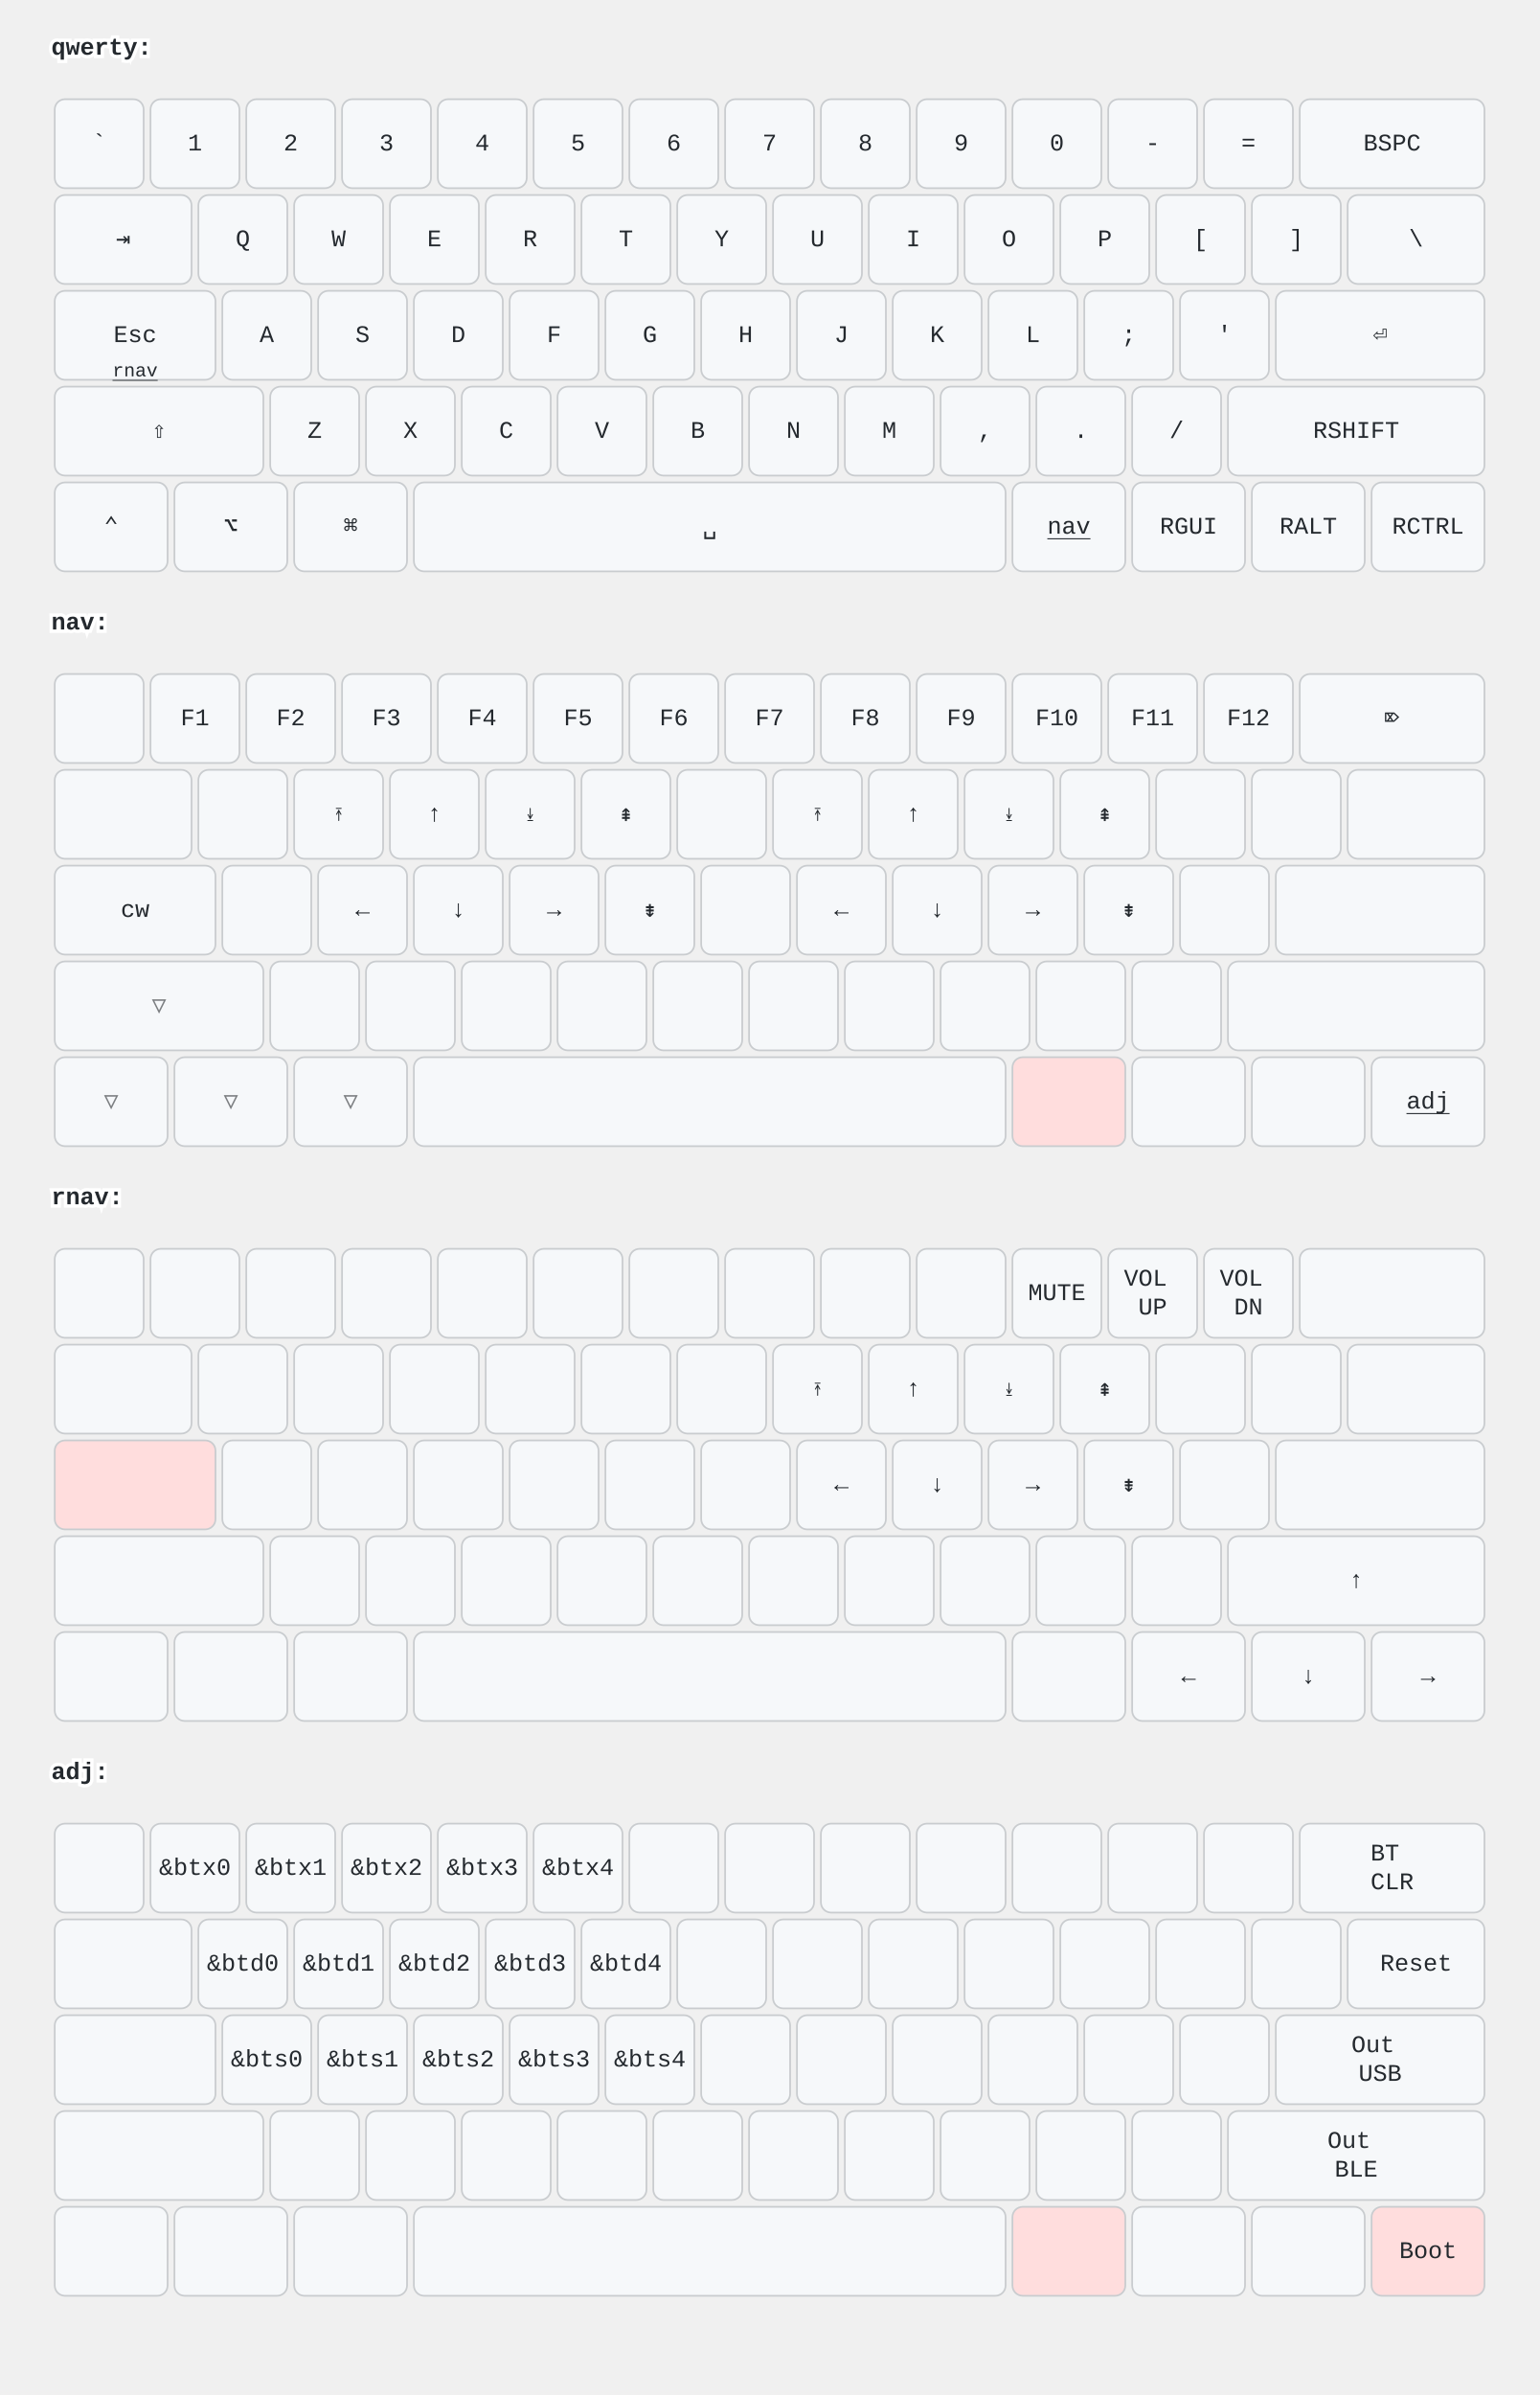
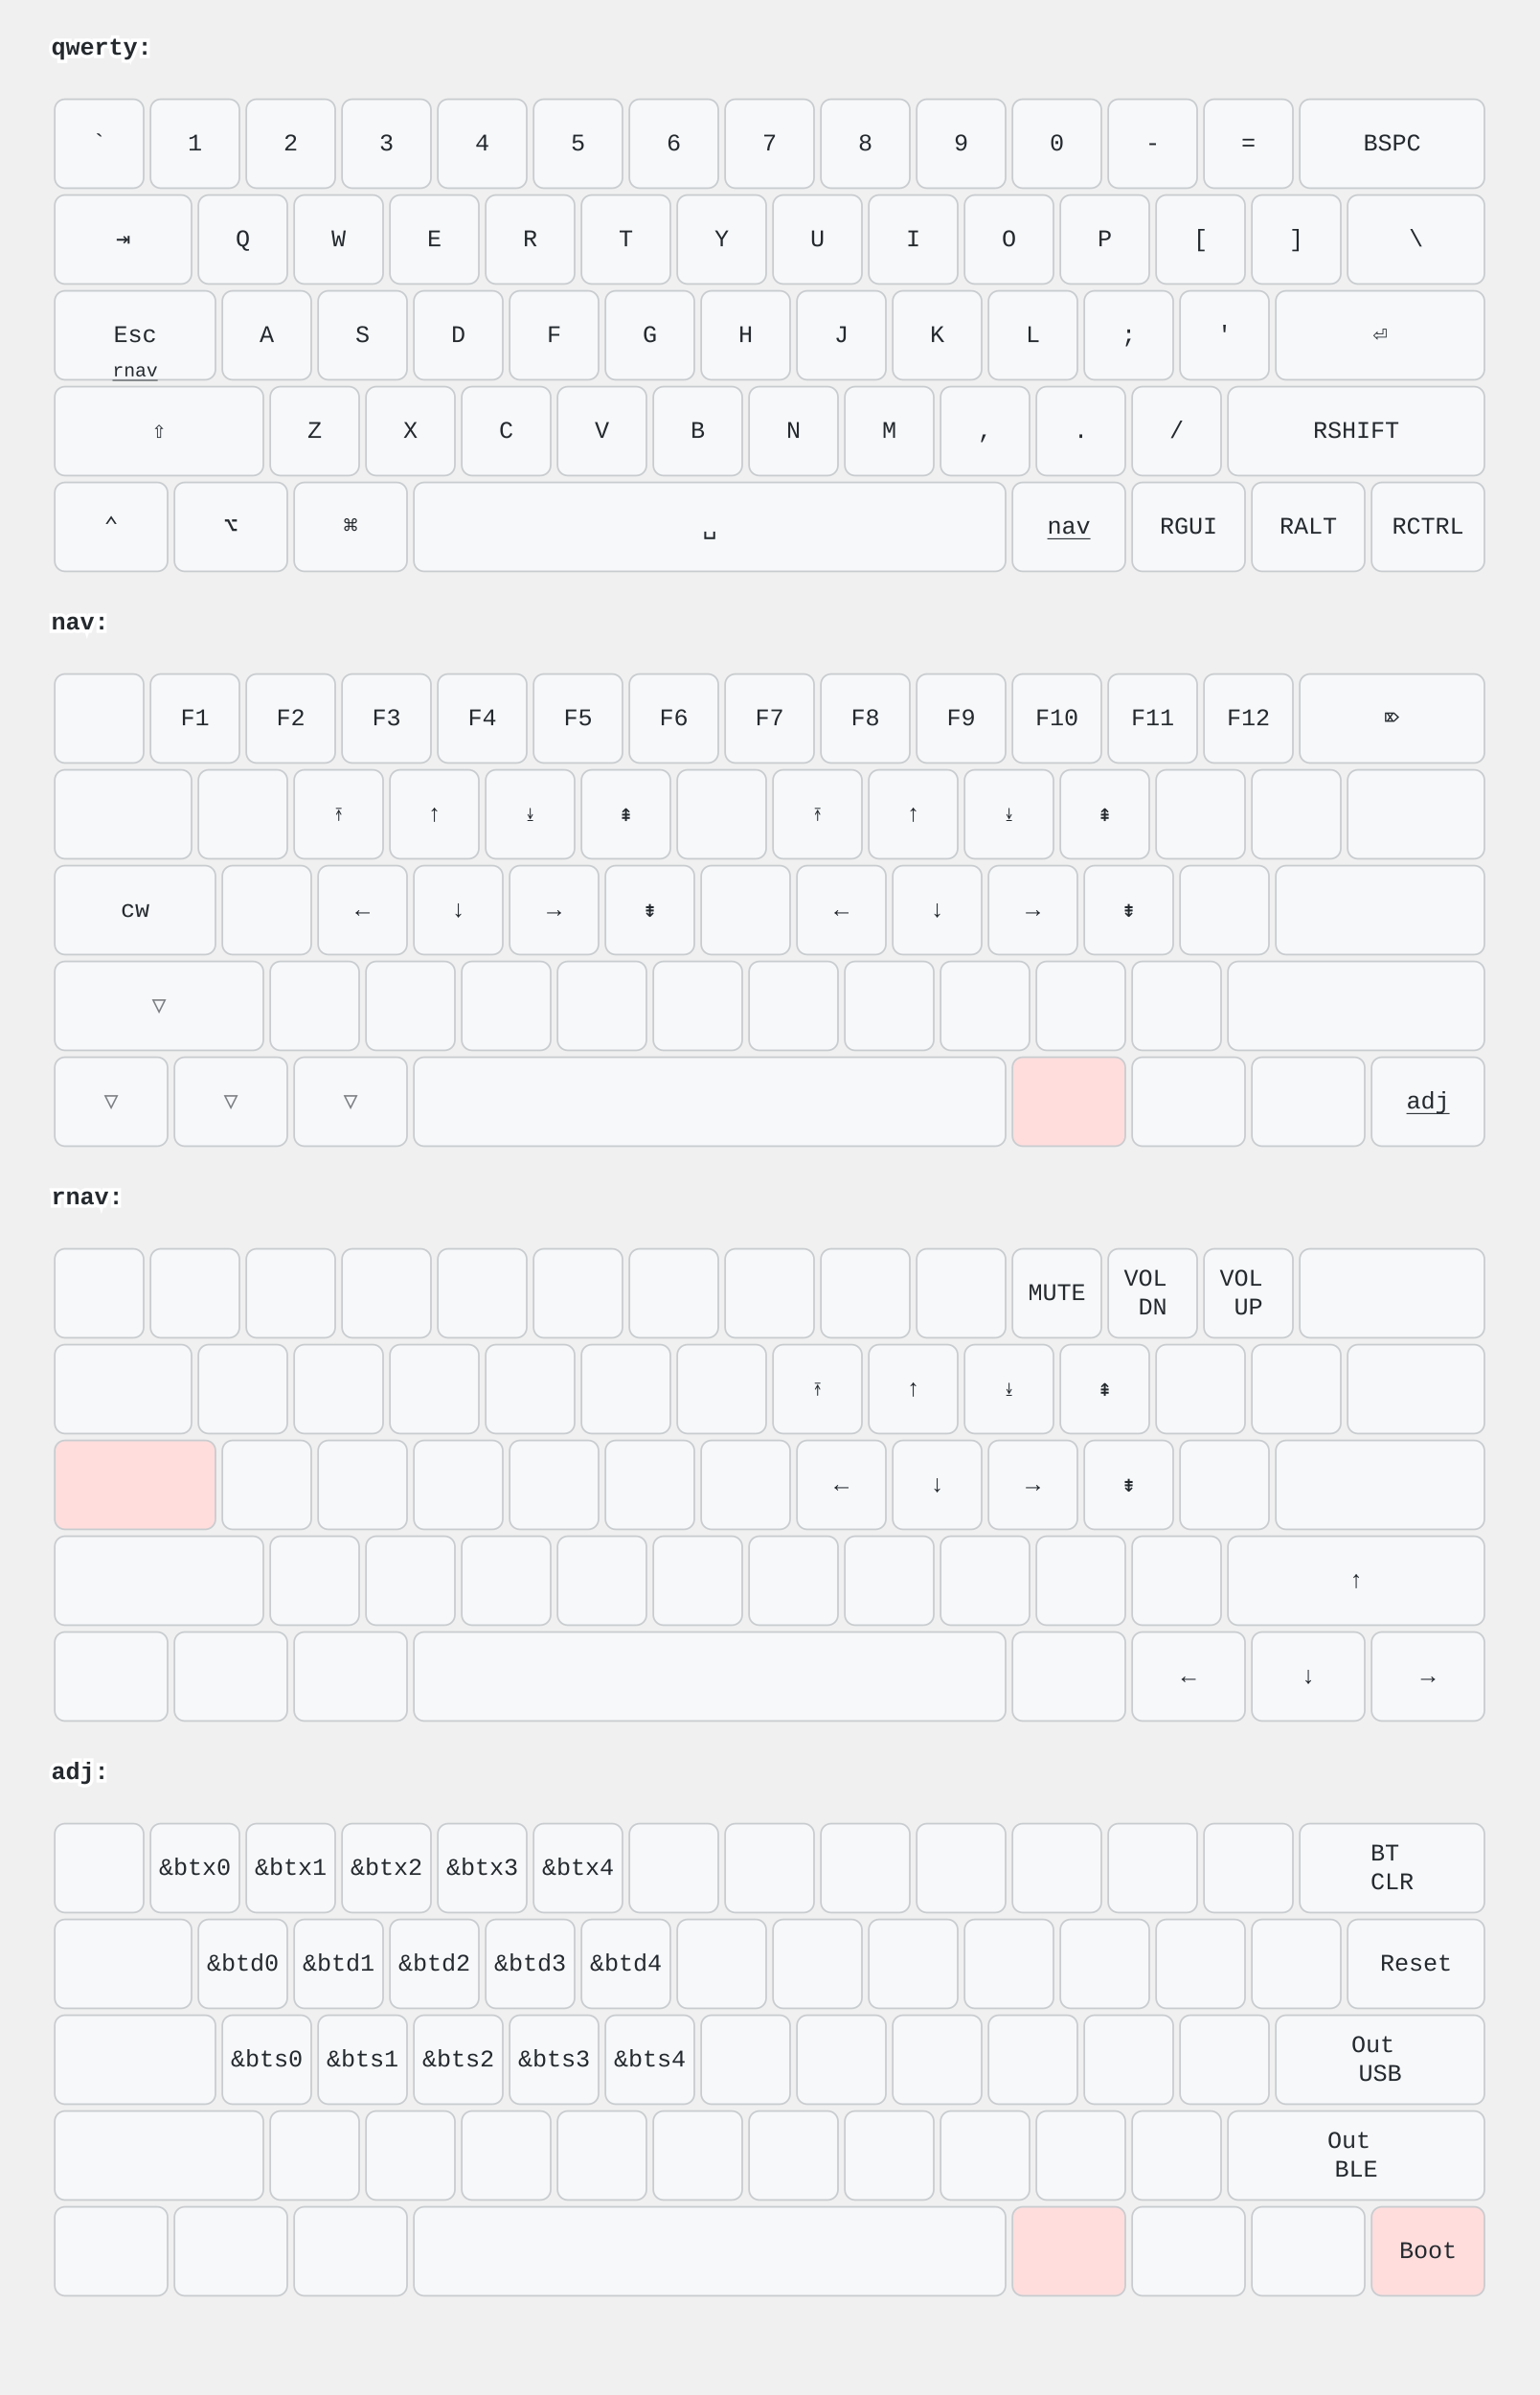
<svg xmlns="http://www.w3.org/2000/svg" width="900" height="1400" viewBox="0 0 900 1400" class="keymap">
  <style>/* inherit to force styles through use tags */
svg path {
    fill: inherit;
}

/* font and background color specifications */
svg.keymap {
    font-family: SFMono-Regular,Consolas,Liberation Mono,Menlo,monospace;
    font-size: 14px;
    font-kerning: normal;
    text-rendering: optimizeLegibility;
    fill: #24292e;
}

/* default key styling */
rect.key {
    fill: #f6f8fa;
}

rect.key, rect.combo {
    stroke: #c9cccf;
    stroke-width: 1;
}

/* default key side styling, only used is draw_key_sides is set */
rect.side {
    filter: brightness(90%);
}

/* color accent for combo boxes */
rect.combo, rect.combo-separate {
    fill: #cdf;
}

/* color accent for held keys */
rect.held, rect.combo.held {
    fill: #fdd;
}

/* color accent for ghost (optional) keys */
rect.ghost, rect.combo.ghost {
    stroke-dasharray: 4, 4;
    stroke-width: 2;
}

text {
    text-anchor: middle;
    dominant-baseline: middle;
}

/* styling for layer labels */
text.label {
    font-weight: bold;
    text-anchor: start;
    stroke: white;
    stroke-width: 4;
    paint-order: stroke;
}

/* styling for optional footer */
text.footer {
    text-anchor: end;
    dominant-baseline: auto;
    stroke: white;
    stroke-width: 4;
    paint-order: stroke;
}

/* styling for combo tap, and key hold/shifted label text */
text.combo, text.hold, text.shifted {
    font-size: 11px;
}

text.hold {
    text-anchor: middle;
    dominant-baseline: auto;
}

text.shifted {
    text-anchor: middle;
    dominant-baseline: hanging;
}

text.layer-activator {
    text-decoration: underline;
}

/* styling for hold/shifted label text in combo box */
text.combo.hold, text.combo.shifted {
    font-size: 8px;
}

/* lighter symbol for transparent keys */
text.trans {
    fill: #7b7e81;
}

/* styling for combo dendrons */
path.combo {
    stroke-width: 1;
    stroke: gray;
    fill: none;
}

/* Start Tabler Icons Cleanup */
/* cannot use height/width with glyphs */
.icon-tabler &gt; path {
    fill: inherit;
    stroke: inherit;
    stroke-width: 2;
}
/* hide tabler's default box */
.icon-tabler &gt; path[stroke="none"][fill="none"] {
    visibility: hidden;
}
/* End Tabler Icons Cleanup */
</style>
  <g transform="translate(30, 0)" class="layer-qwerty">
    <text x="0" y="28" class="label" id="qwerty">qwerty:</text>
    <g transform="translate(0, 56)">
      <g transform="translate(28, 28)" class="key keypos-0">
        <rect rx="6" ry="6" x="-26" y="-26" width="52" height="52" class="key" />
        <text x="0" y="0" class="key tap">`</text>
      </g>
      <g transform="translate(84, 28)" class="key keypos-1">
        <rect rx="6" ry="6" x="-26" y="-26" width="52" height="52" class="key" />
        <text x="0" y="0" class="key tap">1</text>
      </g>
      <g transform="translate(140, 28)" class="key keypos-2">
        <rect rx="6" ry="6" x="-26" y="-26" width="52" height="52" class="key" />
        <text x="0" y="0" class="key tap">2</text>
      </g>
      <g transform="translate(196, 28)" class="key keypos-3">
        <rect rx="6" ry="6" x="-26" y="-26" width="52" height="52" class="key" />
        <text x="0" y="0" class="key tap">3</text>
      </g>
      <g transform="translate(252, 28)" class="key keypos-4">
        <rect rx="6" ry="6" x="-26" y="-26" width="52" height="52" class="key" />
        <text x="0" y="0" class="key tap">4</text>
      </g>
      <g transform="translate(308, 28)" class="key keypos-5">
        <rect rx="6" ry="6" x="-26" y="-26" width="52" height="52" class="key" />
        <text x="0" y="0" class="key tap">5</text>
      </g>
      <g transform="translate(364, 28)" class="key keypos-6">
        <rect rx="6" ry="6" x="-26" y="-26" width="52" height="52" class="key" />
        <text x="0" y="0" class="key tap">6</text>
      </g>
      <g transform="translate(420, 28)" class="key keypos-7">
        <rect rx="6" ry="6" x="-26" y="-26" width="52" height="52" class="key" />
        <text x="0" y="0" class="key tap">7</text>
      </g>
      <g transform="translate(476, 28)" class="key keypos-8">
        <rect rx="6" ry="6" x="-26" y="-26" width="52" height="52" class="key" />
        <text x="0" y="0" class="key tap">8</text>
      </g>
      <g transform="translate(532, 28)" class="key keypos-9">
        <rect rx="6" ry="6" x="-26" y="-26" width="52" height="52" class="key" />
        <text x="0" y="0" class="key tap">9</text>
      </g>
      <g transform="translate(588, 28)" class="key keypos-10">
        <rect rx="6" ry="6" x="-26" y="-26" width="52" height="52" class="key" />
        <text x="0" y="0" class="key tap">0</text>
      </g>
      <g transform="translate(644, 28)" class="key keypos-11">
        <rect rx="6" ry="6" x="-26" y="-26" width="52" height="52" class="key" />
        <text x="0" y="0" class="key tap">-</text>
      </g>
      <g transform="translate(700, 28)" class="key keypos-12">
        <rect rx="6" ry="6" x="-26" y="-26" width="52" height="52" class="key" />
        <text x="0" y="0" class="key tap">=</text>
      </g>
      <g transform="translate(784, 28)" class="key keypos-13">
        <rect rx="6" ry="6" x="-54" y="-26" width="108" height="52" class="key" />
        <text x="0" y="0" class="key tap">BSPC</text>
      </g>
      <g transform="translate(42, 84)" class="key keypos-14">
        <rect rx="6" ry="6" x="-40" y="-26" width="80" height="52" class="key" />
        <text x="0" y="0" class="key tap">⇥</text>
      </g>
      <g transform="translate(112, 84)" class="key keypos-15">
        <rect rx="6" ry="6" x="-26" y="-26" width="52" height="52" class="key" />
        <text x="0" y="0" class="key tap">Q</text>
      </g>
      <g transform="translate(168, 84)" class="key keypos-16">
        <rect rx="6" ry="6" x="-26" y="-26" width="52" height="52" class="key" />
        <text x="0" y="0" class="key tap">W</text>
      </g>
      <g transform="translate(224, 84)" class="key keypos-17">
        <rect rx="6" ry="6" x="-26" y="-26" width="52" height="52" class="key" />
        <text x="0" y="0" class="key tap">E</text>
      </g>
      <g transform="translate(280, 84)" class="key keypos-18">
        <rect rx="6" ry="6" x="-26" y="-26" width="52" height="52" class="key" />
        <text x="0" y="0" class="key tap">R</text>
      </g>
      <g transform="translate(336, 84)" class="key keypos-19">
        <rect rx="6" ry="6" x="-26" y="-26" width="52" height="52" class="key" />
        <text x="0" y="0" class="key tap">T</text>
      </g>
      <g transform="translate(392, 84)" class="key keypos-20">
        <rect rx="6" ry="6" x="-26" y="-26" width="52" height="52" class="key" />
        <text x="0" y="0" class="key tap">Y</text>
      </g>
      <g transform="translate(448, 84)" class="key keypos-21">
        <rect rx="6" ry="6" x="-26" y="-26" width="52" height="52" class="key" />
        <text x="0" y="0" class="key tap">U</text>
      </g>
      <g transform="translate(504, 84)" class="key keypos-22">
        <rect rx="6" ry="6" x="-26" y="-26" width="52" height="52" class="key" />
        <text x="0" y="0" class="key tap">I</text>
      </g>
      <g transform="translate(560, 84)" class="key keypos-23">
        <rect rx="6" ry="6" x="-26" y="-26" width="52" height="52" class="key" />
        <text x="0" y="0" class="key tap">O</text>
      </g>
      <g transform="translate(616, 84)" class="key keypos-24">
        <rect rx="6" ry="6" x="-26" y="-26" width="52" height="52" class="key" />
        <text x="0" y="0" class="key tap">P</text>
      </g>
      <g transform="translate(672, 84)" class="key keypos-25">
        <rect rx="6" ry="6" x="-26" y="-26" width="52" height="52" class="key" />
        <text x="0" y="0" class="key tap">[</text>
      </g>
      <g transform="translate(728, 84)" class="key keypos-26">
        <rect rx="6" ry="6" x="-26" y="-26" width="52" height="52" class="key" />
        <text x="0" y="0" class="key tap">]</text>
      </g>
      <g transform="translate(798, 84)" class="key keypos-27">
        <rect rx="6" ry="6" x="-40" y="-26" width="80" height="52" class="key" />
        <text x="0" y="0" class="key tap">\</text>
      </g>
      <g transform="translate(49, 140)" class="key keypos-28">
        <rect rx="6" ry="6" x="-47" y="-26" width="94" height="52" class="key" />
        <text x="0" y="0" class="key tap">Esc</text>
        <a href="#rnav">
          <text x="0" y="24" class="key hold layer-activator">rnav</text>
        </a>
      </g>
      <g transform="translate(126, 140)" class="key keypos-29">
        <rect rx="6" ry="6" x="-26" y="-26" width="52" height="52" class="key" />
        <text x="0" y="0" class="key tap">A</text>
      </g>
      <g transform="translate(182, 140)" class="key keypos-30">
        <rect rx="6" ry="6" x="-26" y="-26" width="52" height="52" class="key" />
        <text x="0" y="0" class="key tap">S</text>
      </g>
      <g transform="translate(238, 140)" class="key keypos-31">
        <rect rx="6" ry="6" x="-26" y="-26" width="52" height="52" class="key" />
        <text x="0" y="0" class="key tap">D</text>
      </g>
      <g transform="translate(294, 140)" class="key keypos-32">
        <rect rx="6" ry="6" x="-26" y="-26" width="52" height="52" class="key" />
        <text x="0" y="0" class="key tap">F</text>
      </g>
      <g transform="translate(350, 140)" class="key keypos-33">
        <rect rx="6" ry="6" x="-26" y="-26" width="52" height="52" class="key" />
        <text x="0" y="0" class="key tap">G</text>
      </g>
      <g transform="translate(406, 140)" class="key keypos-34">
        <rect rx="6" ry="6" x="-26" y="-26" width="52" height="52" class="key" />
        <text x="0" y="0" class="key tap">H</text>
      </g>
      <g transform="translate(462, 140)" class="key keypos-35">
        <rect rx="6" ry="6" x="-26" y="-26" width="52" height="52" class="key" />
        <text x="0" y="0" class="key tap">J</text>
      </g>
      <g transform="translate(518, 140)" class="key keypos-36">
        <rect rx="6" ry="6" x="-26" y="-26" width="52" height="52" class="key" />
        <text x="0" y="0" class="key tap">K</text>
      </g>
      <g transform="translate(574, 140)" class="key keypos-37">
        <rect rx="6" ry="6" x="-26" y="-26" width="52" height="52" class="key" />
        <text x="0" y="0" class="key tap">L</text>
      </g>
      <g transform="translate(630, 140)" class="key keypos-38">
        <rect rx="6" ry="6" x="-26" y="-26" width="52" height="52" class="key" />
        <text x="0" y="0" class="key tap">;</text>
      </g>
      <g transform="translate(686, 140)" class="key keypos-39">
        <rect rx="6" ry="6" x="-26" y="-26" width="52" height="52" class="key" />
        <text x="0" y="0" class="key tap">'</text>
      </g>
      <g transform="translate(777, 140)" class="key keypos-40">
        <rect rx="6" ry="6" x="-61" y="-26" width="122" height="52" class="key" />
        <text x="0" y="0" class="key tap">⏎</text>
      </g>
      <g transform="translate(63, 196)" class="key keypos-41">
        <rect rx="6" ry="6" x="-61" y="-26" width="122" height="52" class="key" />
        <text x="0" y="0" class="key tap">⇧</text>
      </g>
      <g transform="translate(154, 196)" class="key keypos-42">
        <rect rx="6" ry="6" x="-26" y="-26" width="52" height="52" class="key" />
        <text x="0" y="0" class="key tap">Z</text>
      </g>
      <g transform="translate(210, 196)" class="key keypos-43">
        <rect rx="6" ry="6" x="-26" y="-26" width="52" height="52" class="key" />
        <text x="0" y="0" class="key tap">X</text>
      </g>
      <g transform="translate(266, 196)" class="key keypos-44">
        <rect rx="6" ry="6" x="-26" y="-26" width="52" height="52" class="key" />
        <text x="0" y="0" class="key tap">C</text>
      </g>
      <g transform="translate(322, 196)" class="key keypos-45">
        <rect rx="6" ry="6" x="-26" y="-26" width="52" height="52" class="key" />
        <text x="0" y="0" class="key tap">V</text>
      </g>
      <g transform="translate(378, 196)" class="key keypos-46">
        <rect rx="6" ry="6" x="-26" y="-26" width="52" height="52" class="key" />
        <text x="0" y="0" class="key tap">B</text>
      </g>
      <g transform="translate(434, 196)" class="key keypos-47">
        <rect rx="6" ry="6" x="-26" y="-26" width="52" height="52" class="key" />
        <text x="0" y="0" class="key tap">N</text>
      </g>
      <g transform="translate(490, 196)" class="key keypos-48">
        <rect rx="6" ry="6" x="-26" y="-26" width="52" height="52" class="key" />
        <text x="0" y="0" class="key tap">M</text>
      </g>
      <g transform="translate(546, 196)" class="key keypos-49">
        <rect rx="6" ry="6" x="-26" y="-26" width="52" height="52" class="key" />
        <text x="0" y="0" class="key tap">,</text>
      </g>
      <g transform="translate(602, 196)" class="key keypos-50">
        <rect rx="6" ry="6" x="-26" y="-26" width="52" height="52" class="key" />
        <text x="0" y="0" class="key tap">.</text>
      </g>
      <g transform="translate(658, 196)" class="key keypos-51">
        <rect rx="6" ry="6" x="-26" y="-26" width="52" height="52" class="key" />
        <text x="0" y="0" class="key tap">/</text>
      </g>
      <g transform="translate(763, 196)" class="key keypos-52">
        <rect rx="6" ry="6" x="-75" y="-26" width="150" height="52" class="key" />
        <text x="0" y="0" class="key tap">RSHIFT</text>
      </g>
      <g transform="translate(35, 252)" class="key keypos-53">
        <rect rx="6" ry="6" x="-33" y="-26" width="66" height="52" class="key" />
        <text x="0" y="0" class="key tap">⌃</text>
      </g>
      <g transform="translate(105, 252)" class="key keypos-54">
        <rect rx="6" ry="6" x="-33" y="-26" width="66" height="52" class="key" />
        <text x="0" y="0" class="key tap">⌥</text>
      </g>
      <g transform="translate(175, 252)" class="key keypos-55">
        <rect rx="6" ry="6" x="-33" y="-26" width="66" height="52" class="key" />
        <text x="0" y="0" class="key tap">⌘</text>
      </g>
      <g transform="translate(385, 252)" class="key keypos-56">
        <rect rx="6" ry="6" x="-173" y="-26" width="346" height="52" class="key" />
        <text x="0" y="0" class="key tap">␣</text>
      </g>
      <g transform="translate(595, 252)" class="key keypos-57">
        <rect rx="6" ry="6" x="-33" y="-26" width="66" height="52" class="key" />
        <a href="#nav">
          <text x="0" y="0" class="key tap layer-activator">nav</text>
        </a>
      </g>
      <g transform="translate(665, 252)" class="key keypos-58">
        <rect rx="6" ry="6" x="-33" y="-26" width="66" height="52" class="key" />
        <text x="0" y="0" class="key tap">RGUI</text>
      </g>
      <g transform="translate(735, 252)" class="key keypos-59">
        <rect rx="6" ry="6" x="-33" y="-26" width="66" height="52" class="key" />
        <text x="0" y="0" class="key tap">RALT</text>
      </g>
      <g transform="translate(805, 252)" class="key keypos-60">
        <rect rx="6" ry="6" x="-33" y="-26" width="66" height="52" class="key" />
        <text x="0" y="0" class="key tap">RCTRL</text>
      </g>
    </g>
  </g>
  <g transform="translate(30, 336)" class="layer-nav">
    <text x="0" y="28" class="label" id="nav">nav:</text>
    <g transform="translate(0, 56)">
      <g transform="translate(28, 28)" class="key keypos-0">
        <rect rx="6" ry="6" x="-26" y="-26" width="52" height="52" class="key" />
      </g>
      <g transform="translate(84, 28)" class="key keypos-1">
        <rect rx="6" ry="6" x="-26" y="-26" width="52" height="52" class="key" />
        <text x="0" y="0" class="key tap">F1</text>
      </g>
      <g transform="translate(140, 28)" class="key keypos-2">
        <rect rx="6" ry="6" x="-26" y="-26" width="52" height="52" class="key" />
        <text x="0" y="0" class="key tap">F2</text>
      </g>
      <g transform="translate(196, 28)" class="key keypos-3">
        <rect rx="6" ry="6" x="-26" y="-26" width="52" height="52" class="key" />
        <text x="0" y="0" class="key tap">F3</text>
      </g>
      <g transform="translate(252, 28)" class="key keypos-4">
        <rect rx="6" ry="6" x="-26" y="-26" width="52" height="52" class="key" />
        <text x="0" y="0" class="key tap">F4</text>
      </g>
      <g transform="translate(308, 28)" class="key keypos-5">
        <rect rx="6" ry="6" x="-26" y="-26" width="52" height="52" class="key" />
        <text x="0" y="0" class="key tap">F5</text>
      </g>
      <g transform="translate(364, 28)" class="key keypos-6">
        <rect rx="6" ry="6" x="-26" y="-26" width="52" height="52" class="key" />
        <text x="0" y="0" class="key tap">F6</text>
      </g>
      <g transform="translate(420, 28)" class="key keypos-7">
        <rect rx="6" ry="6" x="-26" y="-26" width="52" height="52" class="key" />
        <text x="0" y="0" class="key tap">F7</text>
      </g>
      <g transform="translate(476, 28)" class="key keypos-8">
        <rect rx="6" ry="6" x="-26" y="-26" width="52" height="52" class="key" />
        <text x="0" y="0" class="key tap">F8</text>
      </g>
      <g transform="translate(532, 28)" class="key keypos-9">
        <rect rx="6" ry="6" x="-26" y="-26" width="52" height="52" class="key" />
        <text x="0" y="0" class="key tap">F9</text>
      </g>
      <g transform="translate(588, 28)" class="key keypos-10">
        <rect rx="6" ry="6" x="-26" y="-26" width="52" height="52" class="key" />
        <text x="0" y="0" class="key tap">F10</text>
      </g>
      <g transform="translate(644, 28)" class="key keypos-11">
        <rect rx="6" ry="6" x="-26" y="-26" width="52" height="52" class="key" />
        <text x="0" y="0" class="key tap">F11</text>
      </g>
      <g transform="translate(700, 28)" class="key keypos-12">
        <rect rx="6" ry="6" x="-26" y="-26" width="52" height="52" class="key" />
        <text x="0" y="0" class="key tap">F12</text>
      </g>
      <g transform="translate(784, 28)" class="key keypos-13">
        <rect rx="6" ry="6" x="-54" y="-26" width="108" height="52" class="key" />
        <text x="0" y="0" class="key tap">⌦</text>
      </g>
      <g transform="translate(42, 84)" class="key keypos-14">
        <rect rx="6" ry="6" x="-40" y="-26" width="80" height="52" class="key" />
      </g>
      <g transform="translate(112, 84)" class="key keypos-15">
        <rect rx="6" ry="6" x="-26" y="-26" width="52" height="52" class="key" />
      </g>
      <g transform="translate(168, 84)" class="key keypos-16">
        <rect rx="6" ry="6" x="-26" y="-26" width="52" height="52" class="key" />
        <text x="0" y="0" class="key tap">⤒</text>
      </g>
      <g transform="translate(224, 84)" class="key keypos-17">
        <rect rx="6" ry="6" x="-26" y="-26" width="52" height="52" class="key" />
        <text x="0" y="0" class="key tap">↑</text>
      </g>
      <g transform="translate(280, 84)" class="key keypos-18">
        <rect rx="6" ry="6" x="-26" y="-26" width="52" height="52" class="key" />
        <text x="0" y="0" class="key tap">⤓</text>
      </g>
      <g transform="translate(336, 84)" class="key keypos-19">
        <rect rx="6" ry="6" x="-26" y="-26" width="52" height="52" class="key" />
        <text x="0" y="0" class="key tap">⇞</text>
      </g>
      <g transform="translate(392, 84)" class="key keypos-20">
        <rect rx="6" ry="6" x="-26" y="-26" width="52" height="52" class="key" />
      </g>
      <g transform="translate(448, 84)" class="key keypos-21">
        <rect rx="6" ry="6" x="-26" y="-26" width="52" height="52" class="key" />
        <text x="0" y="0" class="key tap">⤒</text>
      </g>
      <g transform="translate(504, 84)" class="key keypos-22">
        <rect rx="6" ry="6" x="-26" y="-26" width="52" height="52" class="key" />
        <text x="0" y="0" class="key tap">↑</text>
      </g>
      <g transform="translate(560, 84)" class="key keypos-23">
        <rect rx="6" ry="6" x="-26" y="-26" width="52" height="52" class="key" />
        <text x="0" y="0" class="key tap">⤓</text>
      </g>
      <g transform="translate(616, 84)" class="key keypos-24">
        <rect rx="6" ry="6" x="-26" y="-26" width="52" height="52" class="key" />
        <text x="0" y="0" class="key tap">⇞</text>
      </g>
      <g transform="translate(672, 84)" class="key keypos-25">
        <rect rx="6" ry="6" x="-26" y="-26" width="52" height="52" class="key" />
      </g>
      <g transform="translate(728, 84)" class="key keypos-26">
        <rect rx="6" ry="6" x="-26" y="-26" width="52" height="52" class="key" />
      </g>
      <g transform="translate(798, 84)" class="key keypos-27">
        <rect rx="6" ry="6" x="-40" y="-26" width="80" height="52" class="key" />
      </g>
      <g transform="translate(49, 140)" class="key keypos-28">
        <rect rx="6" ry="6" x="-47" y="-26" width="94" height="52" class="key" />
        <text x="0" y="0" class="key tap">cw</text>
      </g>
      <g transform="translate(126, 140)" class="key keypos-29">
        <rect rx="6" ry="6" x="-26" y="-26" width="52" height="52" class="key" />
      </g>
      <g transform="translate(182, 140)" class="key keypos-30">
        <rect rx="6" ry="6" x="-26" y="-26" width="52" height="52" class="key" />
        <text x="0" y="0" class="key tap">←</text>
      </g>
      <g transform="translate(238, 140)" class="key keypos-31">
        <rect rx="6" ry="6" x="-26" y="-26" width="52" height="52" class="key" />
        <text x="0" y="0" class="key tap">↓</text>
      </g>
      <g transform="translate(294, 140)" class="key keypos-32">
        <rect rx="6" ry="6" x="-26" y="-26" width="52" height="52" class="key" />
        <text x="0" y="0" class="key tap">→</text>
      </g>
      <g transform="translate(350, 140)" class="key keypos-33">
        <rect rx="6" ry="6" x="-26" y="-26" width="52" height="52" class="key" />
        <text x="0" y="0" class="key tap">⇟</text>
      </g>
      <g transform="translate(406, 140)" class="key keypos-34">
        <rect rx="6" ry="6" x="-26" y="-26" width="52" height="52" class="key" />
      </g>
      <g transform="translate(462, 140)" class="key keypos-35">
        <rect rx="6" ry="6" x="-26" y="-26" width="52" height="52" class="key" />
        <text x="0" y="0" class="key tap">←</text>
      </g>
      <g transform="translate(518, 140)" class="key keypos-36">
        <rect rx="6" ry="6" x="-26" y="-26" width="52" height="52" class="key" />
        <text x="0" y="0" class="key tap">↓</text>
      </g>
      <g transform="translate(574, 140)" class="key keypos-37">
        <rect rx="6" ry="6" x="-26" y="-26" width="52" height="52" class="key" />
        <text x="0" y="0" class="key tap">→</text>
      </g>
      <g transform="translate(630, 140)" class="key keypos-38">
        <rect rx="6" ry="6" x="-26" y="-26" width="52" height="52" class="key" />
        <text x="0" y="0" class="key tap">⇟</text>
      </g>
      <g transform="translate(686, 140)" class="key keypos-39">
        <rect rx="6" ry="6" x="-26" y="-26" width="52" height="52" class="key" />
      </g>
      <g transform="translate(777, 140)" class="key keypos-40">
        <rect rx="6" ry="6" x="-61" y="-26" width="122" height="52" class="key" />
      </g>
      <g transform="translate(63, 196)" class="key trans keypos-41">
        <rect rx="6" ry="6" x="-61" y="-26" width="122" height="52" class="key trans" />
        <text x="0" y="0" class="key trans tap">▽</text>
      </g>
      <g transform="translate(154, 196)" class="key keypos-42">
        <rect rx="6" ry="6" x="-26" y="-26" width="52" height="52" class="key" />
      </g>
      <g transform="translate(210, 196)" class="key keypos-43">
        <rect rx="6" ry="6" x="-26" y="-26" width="52" height="52" class="key" />
      </g>
      <g transform="translate(266, 196)" class="key keypos-44">
        <rect rx="6" ry="6" x="-26" y="-26" width="52" height="52" class="key" />
      </g>
      <g transform="translate(322, 196)" class="key keypos-45">
        <rect rx="6" ry="6" x="-26" y="-26" width="52" height="52" class="key" />
      </g>
      <g transform="translate(378, 196)" class="key keypos-46">
        <rect rx="6" ry="6" x="-26" y="-26" width="52" height="52" class="key" />
      </g>
      <g transform="translate(434, 196)" class="key keypos-47">
        <rect rx="6" ry="6" x="-26" y="-26" width="52" height="52" class="key" />
      </g>
      <g transform="translate(490, 196)" class="key keypos-48">
        <rect rx="6" ry="6" x="-26" y="-26" width="52" height="52" class="key" />
      </g>
      <g transform="translate(546, 196)" class="key keypos-49">
        <rect rx="6" ry="6" x="-26" y="-26" width="52" height="52" class="key" />
      </g>
      <g transform="translate(602, 196)" class="key keypos-50">
        <rect rx="6" ry="6" x="-26" y="-26" width="52" height="52" class="key" />
      </g>
      <g transform="translate(658, 196)" class="key keypos-51">
        <rect rx="6" ry="6" x="-26" y="-26" width="52" height="52" class="key" />
      </g>
      <g transform="translate(763, 196)" class="key keypos-52">
        <rect rx="6" ry="6" x="-75" y="-26" width="150" height="52" class="key" />
      </g>
      <g transform="translate(35, 252)" class="key trans keypos-53">
        <rect rx="6" ry="6" x="-33" y="-26" width="66" height="52" class="key trans" />
        <text x="0" y="0" class="key trans tap">▽</text>
      </g>
      <g transform="translate(105, 252)" class="key trans keypos-54">
        <rect rx="6" ry="6" x="-33" y="-26" width="66" height="52" class="key trans" />
        <text x="0" y="0" class="key trans tap">▽</text>
      </g>
      <g transform="translate(175, 252)" class="key trans keypos-55">
        <rect rx="6" ry="6" x="-33" y="-26" width="66" height="52" class="key trans" />
        <text x="0" y="0" class="key trans tap">▽</text>
      </g>
      <g transform="translate(385, 252)" class="key keypos-56">
        <rect rx="6" ry="6" x="-173" y="-26" width="346" height="52" class="key" />
      </g>
      <g transform="translate(595, 252)" class="key held keypos-57">
        <rect rx="6" ry="6" x="-33" y="-26" width="66" height="52" class="key held" />
      </g>
      <g transform="translate(665, 252)" class="key keypos-58">
        <rect rx="6" ry="6" x="-33" y="-26" width="66" height="52" class="key" />
      </g>
      <g transform="translate(735, 252)" class="key keypos-59">
        <rect rx="6" ry="6" x="-33" y="-26" width="66" height="52" class="key" />
      </g>
      <g transform="translate(805, 252)" class="key keypos-60">
        <rect rx="6" ry="6" x="-33" y="-26" width="66" height="52" class="key" />
        <a href="#adj">
          <text x="0" y="0" class="key tap layer-activator">adj</text>
        </a>
        <text x="0" y="24" class="key hold"> </text>
      </g>
    </g>
  </g>
  <g transform="translate(30, 672)" class="layer-rnav">
    <text x="0" y="28" class="label" id="rnav">rnav:</text>
    <g transform="translate(0, 56)">
      <g transform="translate(28, 28)" class="key keypos-0">
        <rect rx="6" ry="6" x="-26" y="-26" width="52" height="52" class="key" />
      </g>
      <g transform="translate(84, 28)" class="key keypos-1">
        <rect rx="6" ry="6" x="-26" y="-26" width="52" height="52" class="key" />
      </g>
      <g transform="translate(140, 28)" class="key keypos-2">
        <rect rx="6" ry="6" x="-26" y="-26" width="52" height="52" class="key" />
      </g>
      <g transform="translate(196, 28)" class="key keypos-3">
        <rect rx="6" ry="6" x="-26" y="-26" width="52" height="52" class="key" />
      </g>
      <g transform="translate(252, 28)" class="key keypos-4">
        <rect rx="6" ry="6" x="-26" y="-26" width="52" height="52" class="key" />
      </g>
      <g transform="translate(308, 28)" class="key keypos-5">
        <rect rx="6" ry="6" x="-26" y="-26" width="52" height="52" class="key" />
      </g>
      <g transform="translate(364, 28)" class="key keypos-6">
        <rect rx="6" ry="6" x="-26" y="-26" width="52" height="52" class="key" />
      </g>
      <g transform="translate(420, 28)" class="key keypos-7">
        <rect rx="6" ry="6" x="-26" y="-26" width="52" height="52" class="key" />
      </g>
      <g transform="translate(476, 28)" class="key keypos-8">
        <rect rx="6" ry="6" x="-26" y="-26" width="52" height="52" class="key" />
      </g>
      <g transform="translate(532, 28)" class="key keypos-9">
        <rect rx="6" ry="6" x="-26" y="-26" width="52" height="52" class="key" />
      </g>
      <g transform="translate(588, 28)" class="key keypos-10">
        <rect rx="6" ry="6" x="-26" y="-26" width="52" height="52" class="key" />
        <text x="0" y="0" class="key tap">MUTE</text>
      </g>
      <g transform="translate(644, 28)" class="key keypos-11">
        <rect rx="6" ry="6" x="-26" y="-26" width="52" height="52" class="key" />
        <text x="0" y="0" class="key tap">
          <tspan x="0" dy="-0.6em">VOL</tspan>
-           <tspan x="0" dy="1.2em">UP</tspan>
+           <tspan x="0" dy="1.2em">DN</tspan>
        </text>
      </g>
      <g transform="translate(700, 28)" class="key keypos-12">
        <rect rx="6" ry="6" x="-26" y="-26" width="52" height="52" class="key" />
        <text x="0" y="0" class="key tap">
          <tspan x="0" dy="-0.6em">VOL</tspan>
-           <tspan x="0" dy="1.2em">DN</tspan>
+           <tspan x="0" dy="1.2em">UP</tspan>
        </text>
      </g>
      <g transform="translate(784, 28)" class="key keypos-13">
        <rect rx="6" ry="6" x="-54" y="-26" width="108" height="52" class="key" />
      </g>
      <g transform="translate(42, 84)" class="key keypos-14">
        <rect rx="6" ry="6" x="-40" y="-26" width="80" height="52" class="key" />
      </g>
      <g transform="translate(112, 84)" class="key keypos-15">
        <rect rx="6" ry="6" x="-26" y="-26" width="52" height="52" class="key" />
      </g>
      <g transform="translate(168, 84)" class="key keypos-16">
        <rect rx="6" ry="6" x="-26" y="-26" width="52" height="52" class="key" />
      </g>
      <g transform="translate(224, 84)" class="key keypos-17">
        <rect rx="6" ry="6" x="-26" y="-26" width="52" height="52" class="key" />
      </g>
      <g transform="translate(280, 84)" class="key keypos-18">
        <rect rx="6" ry="6" x="-26" y="-26" width="52" height="52" class="key" />
      </g>
      <g transform="translate(336, 84)" class="key keypos-19">
        <rect rx="6" ry="6" x="-26" y="-26" width="52" height="52" class="key" />
      </g>
      <g transform="translate(392, 84)" class="key keypos-20">
        <rect rx="6" ry="6" x="-26" y="-26" width="52" height="52" class="key" />
      </g>
      <g transform="translate(448, 84)" class="key keypos-21">
        <rect rx="6" ry="6" x="-26" y="-26" width="52" height="52" class="key" />
        <text x="0" y="0" class="key tap">⤒</text>
      </g>
      <g transform="translate(504, 84)" class="key keypos-22">
        <rect rx="6" ry="6" x="-26" y="-26" width="52" height="52" class="key" />
        <text x="0" y="0" class="key tap">↑</text>
      </g>
      <g transform="translate(560, 84)" class="key keypos-23">
        <rect rx="6" ry="6" x="-26" y="-26" width="52" height="52" class="key" />
        <text x="0" y="0" class="key tap">⤓</text>
      </g>
      <g transform="translate(616, 84)" class="key keypos-24">
        <rect rx="6" ry="6" x="-26" y="-26" width="52" height="52" class="key" />
        <text x="0" y="0" class="key tap">⇞</text>
      </g>
      <g transform="translate(672, 84)" class="key keypos-25">
        <rect rx="6" ry="6" x="-26" y="-26" width="52" height="52" class="key" />
      </g>
      <g transform="translate(728, 84)" class="key keypos-26">
        <rect rx="6" ry="6" x="-26" y="-26" width="52" height="52" class="key" />
      </g>
      <g transform="translate(798, 84)" class="key keypos-27">
        <rect rx="6" ry="6" x="-40" y="-26" width="80" height="52" class="key" />
      </g>
      <g transform="translate(49, 140)" class="key held keypos-28">
        <rect rx="6" ry="6" x="-47" y="-26" width="94" height="52" class="key held" />
      </g>
      <g transform="translate(126, 140)" class="key keypos-29">
        <rect rx="6" ry="6" x="-26" y="-26" width="52" height="52" class="key" />
      </g>
      <g transform="translate(182, 140)" class="key keypos-30">
        <rect rx="6" ry="6" x="-26" y="-26" width="52" height="52" class="key" />
      </g>
      <g transform="translate(238, 140)" class="key keypos-31">
        <rect rx="6" ry="6" x="-26" y="-26" width="52" height="52" class="key" />
      </g>
      <g transform="translate(294, 140)" class="key keypos-32">
        <rect rx="6" ry="6" x="-26" y="-26" width="52" height="52" class="key" />
      </g>
      <g transform="translate(350, 140)" class="key keypos-33">
        <rect rx="6" ry="6" x="-26" y="-26" width="52" height="52" class="key" />
      </g>
      <g transform="translate(406, 140)" class="key keypos-34">
        <rect rx="6" ry="6" x="-26" y="-26" width="52" height="52" class="key" />
      </g>
      <g transform="translate(462, 140)" class="key keypos-35">
        <rect rx="6" ry="6" x="-26" y="-26" width="52" height="52" class="key" />
        <text x="0" y="0" class="key tap">←</text>
      </g>
      <g transform="translate(518, 140)" class="key keypos-36">
        <rect rx="6" ry="6" x="-26" y="-26" width="52" height="52" class="key" />
        <text x="0" y="0" class="key tap">↓</text>
      </g>
      <g transform="translate(574, 140)" class="key keypos-37">
        <rect rx="6" ry="6" x="-26" y="-26" width="52" height="52" class="key" />
        <text x="0" y="0" class="key tap">→</text>
      </g>
      <g transform="translate(630, 140)" class="key keypos-38">
        <rect rx="6" ry="6" x="-26" y="-26" width="52" height="52" class="key" />
        <text x="0" y="0" class="key tap">⇟</text>
      </g>
      <g transform="translate(686, 140)" class="key keypos-39">
        <rect rx="6" ry="6" x="-26" y="-26" width="52" height="52" class="key" />
      </g>
      <g transform="translate(777, 140)" class="key keypos-40">
        <rect rx="6" ry="6" x="-61" y="-26" width="122" height="52" class="key" />
      </g>
      <g transform="translate(63, 196)" class="key keypos-41">
        <rect rx="6" ry="6" x="-61" y="-26" width="122" height="52" class="key" />
      </g>
      <g transform="translate(154, 196)" class="key keypos-42">
        <rect rx="6" ry="6" x="-26" y="-26" width="52" height="52" class="key" />
      </g>
      <g transform="translate(210, 196)" class="key keypos-43">
        <rect rx="6" ry="6" x="-26" y="-26" width="52" height="52" class="key" />
      </g>
      <g transform="translate(266, 196)" class="key keypos-44">
        <rect rx="6" ry="6" x="-26" y="-26" width="52" height="52" class="key" />
      </g>
      <g transform="translate(322, 196)" class="key keypos-45">
        <rect rx="6" ry="6" x="-26" y="-26" width="52" height="52" class="key" />
      </g>
      <g transform="translate(378, 196)" class="key keypos-46">
        <rect rx="6" ry="6" x="-26" y="-26" width="52" height="52" class="key" />
      </g>
      <g transform="translate(434, 196)" class="key keypos-47">
        <rect rx="6" ry="6" x="-26" y="-26" width="52" height="52" class="key" />
      </g>
      <g transform="translate(490, 196)" class="key keypos-48">
        <rect rx="6" ry="6" x="-26" y="-26" width="52" height="52" class="key" />
      </g>
      <g transform="translate(546, 196)" class="key keypos-49">
        <rect rx="6" ry="6" x="-26" y="-26" width="52" height="52" class="key" />
      </g>
      <g transform="translate(602, 196)" class="key keypos-50">
        <rect rx="6" ry="6" x="-26" y="-26" width="52" height="52" class="key" />
      </g>
      <g transform="translate(658, 196)" class="key keypos-51">
        <rect rx="6" ry="6" x="-26" y="-26" width="52" height="52" class="key" />
      </g>
      <g transform="translate(763, 196)" class="key keypos-52">
        <rect rx="6" ry="6" x="-75" y="-26" width="150" height="52" class="key" />
        <text x="0" y="0" class="key tap">↑</text>
      </g>
      <g transform="translate(35, 252)" class="key keypos-53">
        <rect rx="6" ry="6" x="-33" y="-26" width="66" height="52" class="key" />
      </g>
      <g transform="translate(105, 252)" class="key keypos-54">
        <rect rx="6" ry="6" x="-33" y="-26" width="66" height="52" class="key" />
      </g>
      <g transform="translate(175, 252)" class="key keypos-55">
        <rect rx="6" ry="6" x="-33" y="-26" width="66" height="52" class="key" />
      </g>
      <g transform="translate(385, 252)" class="key keypos-56">
        <rect rx="6" ry="6" x="-173" y="-26" width="346" height="52" class="key" />
      </g>
      <g transform="translate(595, 252)" class="key keypos-57">
        <rect rx="6" ry="6" x="-33" y="-26" width="66" height="52" class="key" />
      </g>
      <g transform="translate(665, 252)" class="key keypos-58">
        <rect rx="6" ry="6" x="-33" y="-26" width="66" height="52" class="key" />
        <text x="0" y="0" class="key tap">←</text>
      </g>
      <g transform="translate(735, 252)" class="key keypos-59">
        <rect rx="6" ry="6" x="-33" y="-26" width="66" height="52" class="key" />
        <text x="0" y="0" class="key tap">↓</text>
      </g>
      <g transform="translate(805, 252)" class="key keypos-60">
        <rect rx="6" ry="6" x="-33" y="-26" width="66" height="52" class="key" />
        <text x="0" y="0" class="key tap">→</text>
      </g>
    </g>
  </g>
  <g transform="translate(30, 1008)" class="layer-adj">
    <text x="0" y="28" class="label" id="adj">adj:</text>
    <g transform="translate(0, 56)">
      <g transform="translate(28, 28)" class="key keypos-0">
        <rect rx="6" ry="6" x="-26" y="-26" width="52" height="52" class="key" />
      </g>
      <g transform="translate(84, 28)" class="key keypos-1">
        <rect rx="6" ry="6" x="-26" y="-26" width="52" height="52" class="key" />
        <text x="0" y="0" class="key tap">&amp;btx0</text>
      </g>
      <g transform="translate(140, 28)" class="key keypos-2">
        <rect rx="6" ry="6" x="-26" y="-26" width="52" height="52" class="key" />
        <text x="0" y="0" class="key tap">&amp;btx1</text>
      </g>
      <g transform="translate(196, 28)" class="key keypos-3">
        <rect rx="6" ry="6" x="-26" y="-26" width="52" height="52" class="key" />
        <text x="0" y="0" class="key tap">&amp;btx2</text>
      </g>
      <g transform="translate(252, 28)" class="key keypos-4">
        <rect rx="6" ry="6" x="-26" y="-26" width="52" height="52" class="key" />
        <text x="0" y="0" class="key tap">&amp;btx3</text>
      </g>
      <g transform="translate(308, 28)" class="key keypos-5">
        <rect rx="6" ry="6" x="-26" y="-26" width="52" height="52" class="key" />
        <text x="0" y="0" class="key tap">&amp;btx4</text>
      </g>
      <g transform="translate(364, 28)" class="key keypos-6">
        <rect rx="6" ry="6" x="-26" y="-26" width="52" height="52" class="key" />
      </g>
      <g transform="translate(420, 28)" class="key keypos-7">
        <rect rx="6" ry="6" x="-26" y="-26" width="52" height="52" class="key" />
      </g>
      <g transform="translate(476, 28)" class="key keypos-8">
        <rect rx="6" ry="6" x="-26" y="-26" width="52" height="52" class="key" />
      </g>
      <g transform="translate(532, 28)" class="key keypos-9">
        <rect rx="6" ry="6" x="-26" y="-26" width="52" height="52" class="key" />
      </g>
      <g transform="translate(588, 28)" class="key keypos-10">
        <rect rx="6" ry="6" x="-26" y="-26" width="52" height="52" class="key" />
      </g>
      <g transform="translate(644, 28)" class="key keypos-11">
        <rect rx="6" ry="6" x="-26" y="-26" width="52" height="52" class="key" />
      </g>
      <g transform="translate(700, 28)" class="key keypos-12">
        <rect rx="6" ry="6" x="-26" y="-26" width="52" height="52" class="key" />
      </g>
      <g transform="translate(784, 28)" class="key keypos-13">
        <rect rx="6" ry="6" x="-54" y="-26" width="108" height="52" class="key" />
        <text x="0" y="0" class="key tap">
          <tspan x="0" dy="-0.6em">BT</tspan>
          <tspan x="0" dy="1.2em">CLR</tspan>
        </text>
      </g>
      <g transform="translate(42, 84)" class="key keypos-14">
        <rect rx="6" ry="6" x="-40" y="-26" width="80" height="52" class="key" />
      </g>
      <g transform="translate(112, 84)" class="key keypos-15">
        <rect rx="6" ry="6" x="-26" y="-26" width="52" height="52" class="key" />
        <text x="0" y="0" class="key tap">&amp;btd0</text>
      </g>
      <g transform="translate(168, 84)" class="key keypos-16">
        <rect rx="6" ry="6" x="-26" y="-26" width="52" height="52" class="key" />
        <text x="0" y="0" class="key tap">&amp;btd1</text>
      </g>
      <g transform="translate(224, 84)" class="key keypos-17">
        <rect rx="6" ry="6" x="-26" y="-26" width="52" height="52" class="key" />
        <text x="0" y="0" class="key tap">&amp;btd2</text>
      </g>
      <g transform="translate(280, 84)" class="key keypos-18">
        <rect rx="6" ry="6" x="-26" y="-26" width="52" height="52" class="key" />
        <text x="0" y="0" class="key tap">&amp;btd3</text>
      </g>
      <g transform="translate(336, 84)" class="key keypos-19">
        <rect rx="6" ry="6" x="-26" y="-26" width="52" height="52" class="key" />
        <text x="0" y="0" class="key tap">&amp;btd4</text>
      </g>
      <g transform="translate(392, 84)" class="key keypos-20">
        <rect rx="6" ry="6" x="-26" y="-26" width="52" height="52" class="key" />
      </g>
      <g transform="translate(448, 84)" class="key keypos-21">
        <rect rx="6" ry="6" x="-26" y="-26" width="52" height="52" class="key" />
      </g>
      <g transform="translate(504, 84)" class="key keypos-22">
        <rect rx="6" ry="6" x="-26" y="-26" width="52" height="52" class="key" />
      </g>
      <g transform="translate(560, 84)" class="key keypos-23">
        <rect rx="6" ry="6" x="-26" y="-26" width="52" height="52" class="key" />
      </g>
      <g transform="translate(616, 84)" class="key keypos-24">
        <rect rx="6" ry="6" x="-26" y="-26" width="52" height="52" class="key" />
      </g>
      <g transform="translate(672, 84)" class="key keypos-25">
        <rect rx="6" ry="6" x="-26" y="-26" width="52" height="52" class="key" />
      </g>
      <g transform="translate(728, 84)" class="key keypos-26">
        <rect rx="6" ry="6" x="-26" y="-26" width="52" height="52" class="key" />
      </g>
      <g transform="translate(798, 84)" class="key keypos-27">
        <rect rx="6" ry="6" x="-40" y="-26" width="80" height="52" class="key" />
        <text x="0" y="0" class="key tap">Reset</text>
      </g>
      <g transform="translate(49, 140)" class="key keypos-28">
        <rect rx="6" ry="6" x="-47" y="-26" width="94" height="52" class="key" />
      </g>
      <g transform="translate(126, 140)" class="key keypos-29">
        <rect rx="6" ry="6" x="-26" y="-26" width="52" height="52" class="key" />
        <text x="0" y="0" class="key tap">&amp;bts0</text>
      </g>
      <g transform="translate(182, 140)" class="key keypos-30">
        <rect rx="6" ry="6" x="-26" y="-26" width="52" height="52" class="key" />
        <text x="0" y="0" class="key tap">&amp;bts1</text>
      </g>
      <g transform="translate(238, 140)" class="key keypos-31">
        <rect rx="6" ry="6" x="-26" y="-26" width="52" height="52" class="key" />
        <text x="0" y="0" class="key tap">&amp;bts2</text>
      </g>
      <g transform="translate(294, 140)" class="key keypos-32">
        <rect rx="6" ry="6" x="-26" y="-26" width="52" height="52" class="key" />
        <text x="0" y="0" class="key tap">&amp;bts3</text>
      </g>
      <g transform="translate(350, 140)" class="key keypos-33">
        <rect rx="6" ry="6" x="-26" y="-26" width="52" height="52" class="key" />
        <text x="0" y="0" class="key tap">&amp;bts4</text>
      </g>
      <g transform="translate(406, 140)" class="key keypos-34">
        <rect rx="6" ry="6" x="-26" y="-26" width="52" height="52" class="key" />
      </g>
      <g transform="translate(462, 140)" class="key keypos-35">
        <rect rx="6" ry="6" x="-26" y="-26" width="52" height="52" class="key" />
      </g>
      <g transform="translate(518, 140)" class="key keypos-36">
        <rect rx="6" ry="6" x="-26" y="-26" width="52" height="52" class="key" />
      </g>
      <g transform="translate(574, 140)" class="key keypos-37">
        <rect rx="6" ry="6" x="-26" y="-26" width="52" height="52" class="key" />
      </g>
      <g transform="translate(630, 140)" class="key keypos-38">
        <rect rx="6" ry="6" x="-26" y="-26" width="52" height="52" class="key" />
      </g>
      <g transform="translate(686, 140)" class="key keypos-39">
        <rect rx="6" ry="6" x="-26" y="-26" width="52" height="52" class="key" />
      </g>
      <g transform="translate(777, 140)" class="key keypos-40">
        <rect rx="6" ry="6" x="-61" y="-26" width="122" height="52" class="key" />
        <text x="0" y="0" class="key tap">
          <tspan x="0" dy="-0.6em">Out</tspan>
          <tspan x="0" dy="1.2em">USB</tspan>
        </text>
      </g>
      <g transform="translate(63, 196)" class="key keypos-41">
        <rect rx="6" ry="6" x="-61" y="-26" width="122" height="52" class="key" />
      </g>
      <g transform="translate(154, 196)" class="key keypos-42">
        <rect rx="6" ry="6" x="-26" y="-26" width="52" height="52" class="key" />
      </g>
      <g transform="translate(210, 196)" class="key keypos-43">
        <rect rx="6" ry="6" x="-26" y="-26" width="52" height="52" class="key" />
      </g>
      <g transform="translate(266, 196)" class="key keypos-44">
        <rect rx="6" ry="6" x="-26" y="-26" width="52" height="52" class="key" />
      </g>
      <g transform="translate(322, 196)" class="key keypos-45">
        <rect rx="6" ry="6" x="-26" y="-26" width="52" height="52" class="key" />
      </g>
      <g transform="translate(378, 196)" class="key keypos-46">
        <rect rx="6" ry="6" x="-26" y="-26" width="52" height="52" class="key" />
      </g>
      <g transform="translate(434, 196)" class="key keypos-47">
        <rect rx="6" ry="6" x="-26" y="-26" width="52" height="52" class="key" />
      </g>
      <g transform="translate(490, 196)" class="key keypos-48">
        <rect rx="6" ry="6" x="-26" y="-26" width="52" height="52" class="key" />
      </g>
      <g transform="translate(546, 196)" class="key keypos-49">
        <rect rx="6" ry="6" x="-26" y="-26" width="52" height="52" class="key" />
      </g>
      <g transform="translate(602, 196)" class="key keypos-50">
        <rect rx="6" ry="6" x="-26" y="-26" width="52" height="52" class="key" />
      </g>
      <g transform="translate(658, 196)" class="key keypos-51">
        <rect rx="6" ry="6" x="-26" y="-26" width="52" height="52" class="key" />
      </g>
      <g transform="translate(763, 196)" class="key keypos-52">
        <rect rx="6" ry="6" x="-75" y="-26" width="150" height="52" class="key" />
        <text x="0" y="0" class="key tap">
          <tspan x="0" dy="-0.6em">Out</tspan>
          <tspan x="0" dy="1.2em">BLE</tspan>
        </text>
      </g>
      <g transform="translate(35, 252)" class="key keypos-53">
        <rect rx="6" ry="6" x="-33" y="-26" width="66" height="52" class="key" />
      </g>
      <g transform="translate(105, 252)" class="key keypos-54">
        <rect rx="6" ry="6" x="-33" y="-26" width="66" height="52" class="key" />
      </g>
      <g transform="translate(175, 252)" class="key keypos-55">
        <rect rx="6" ry="6" x="-33" y="-26" width="66" height="52" class="key" />
      </g>
      <g transform="translate(385, 252)" class="key keypos-56">
        <rect rx="6" ry="6" x="-173" y="-26" width="346" height="52" class="key" />
      </g>
      <g transform="translate(595, 252)" class="key held keypos-57">
        <rect rx="6" ry="6" x="-33" y="-26" width="66" height="52" class="key held" />
      </g>
      <g transform="translate(665, 252)" class="key keypos-58">
        <rect rx="6" ry="6" x="-33" y="-26" width="66" height="52" class="key" />
      </g>
      <g transform="translate(735, 252)" class="key keypos-59">
        <rect rx="6" ry="6" x="-33" y="-26" width="66" height="52" class="key" />
      </g>
      <g transform="translate(805, 252)" class="key held keypos-60">
        <rect rx="6" ry="6" x="-33" y="-26" width="66" height="52" class="key held" />
        <text x="0" y="0" class="key held tap">Boot</text>
      </g>
    </g>
  </g>
</svg>
